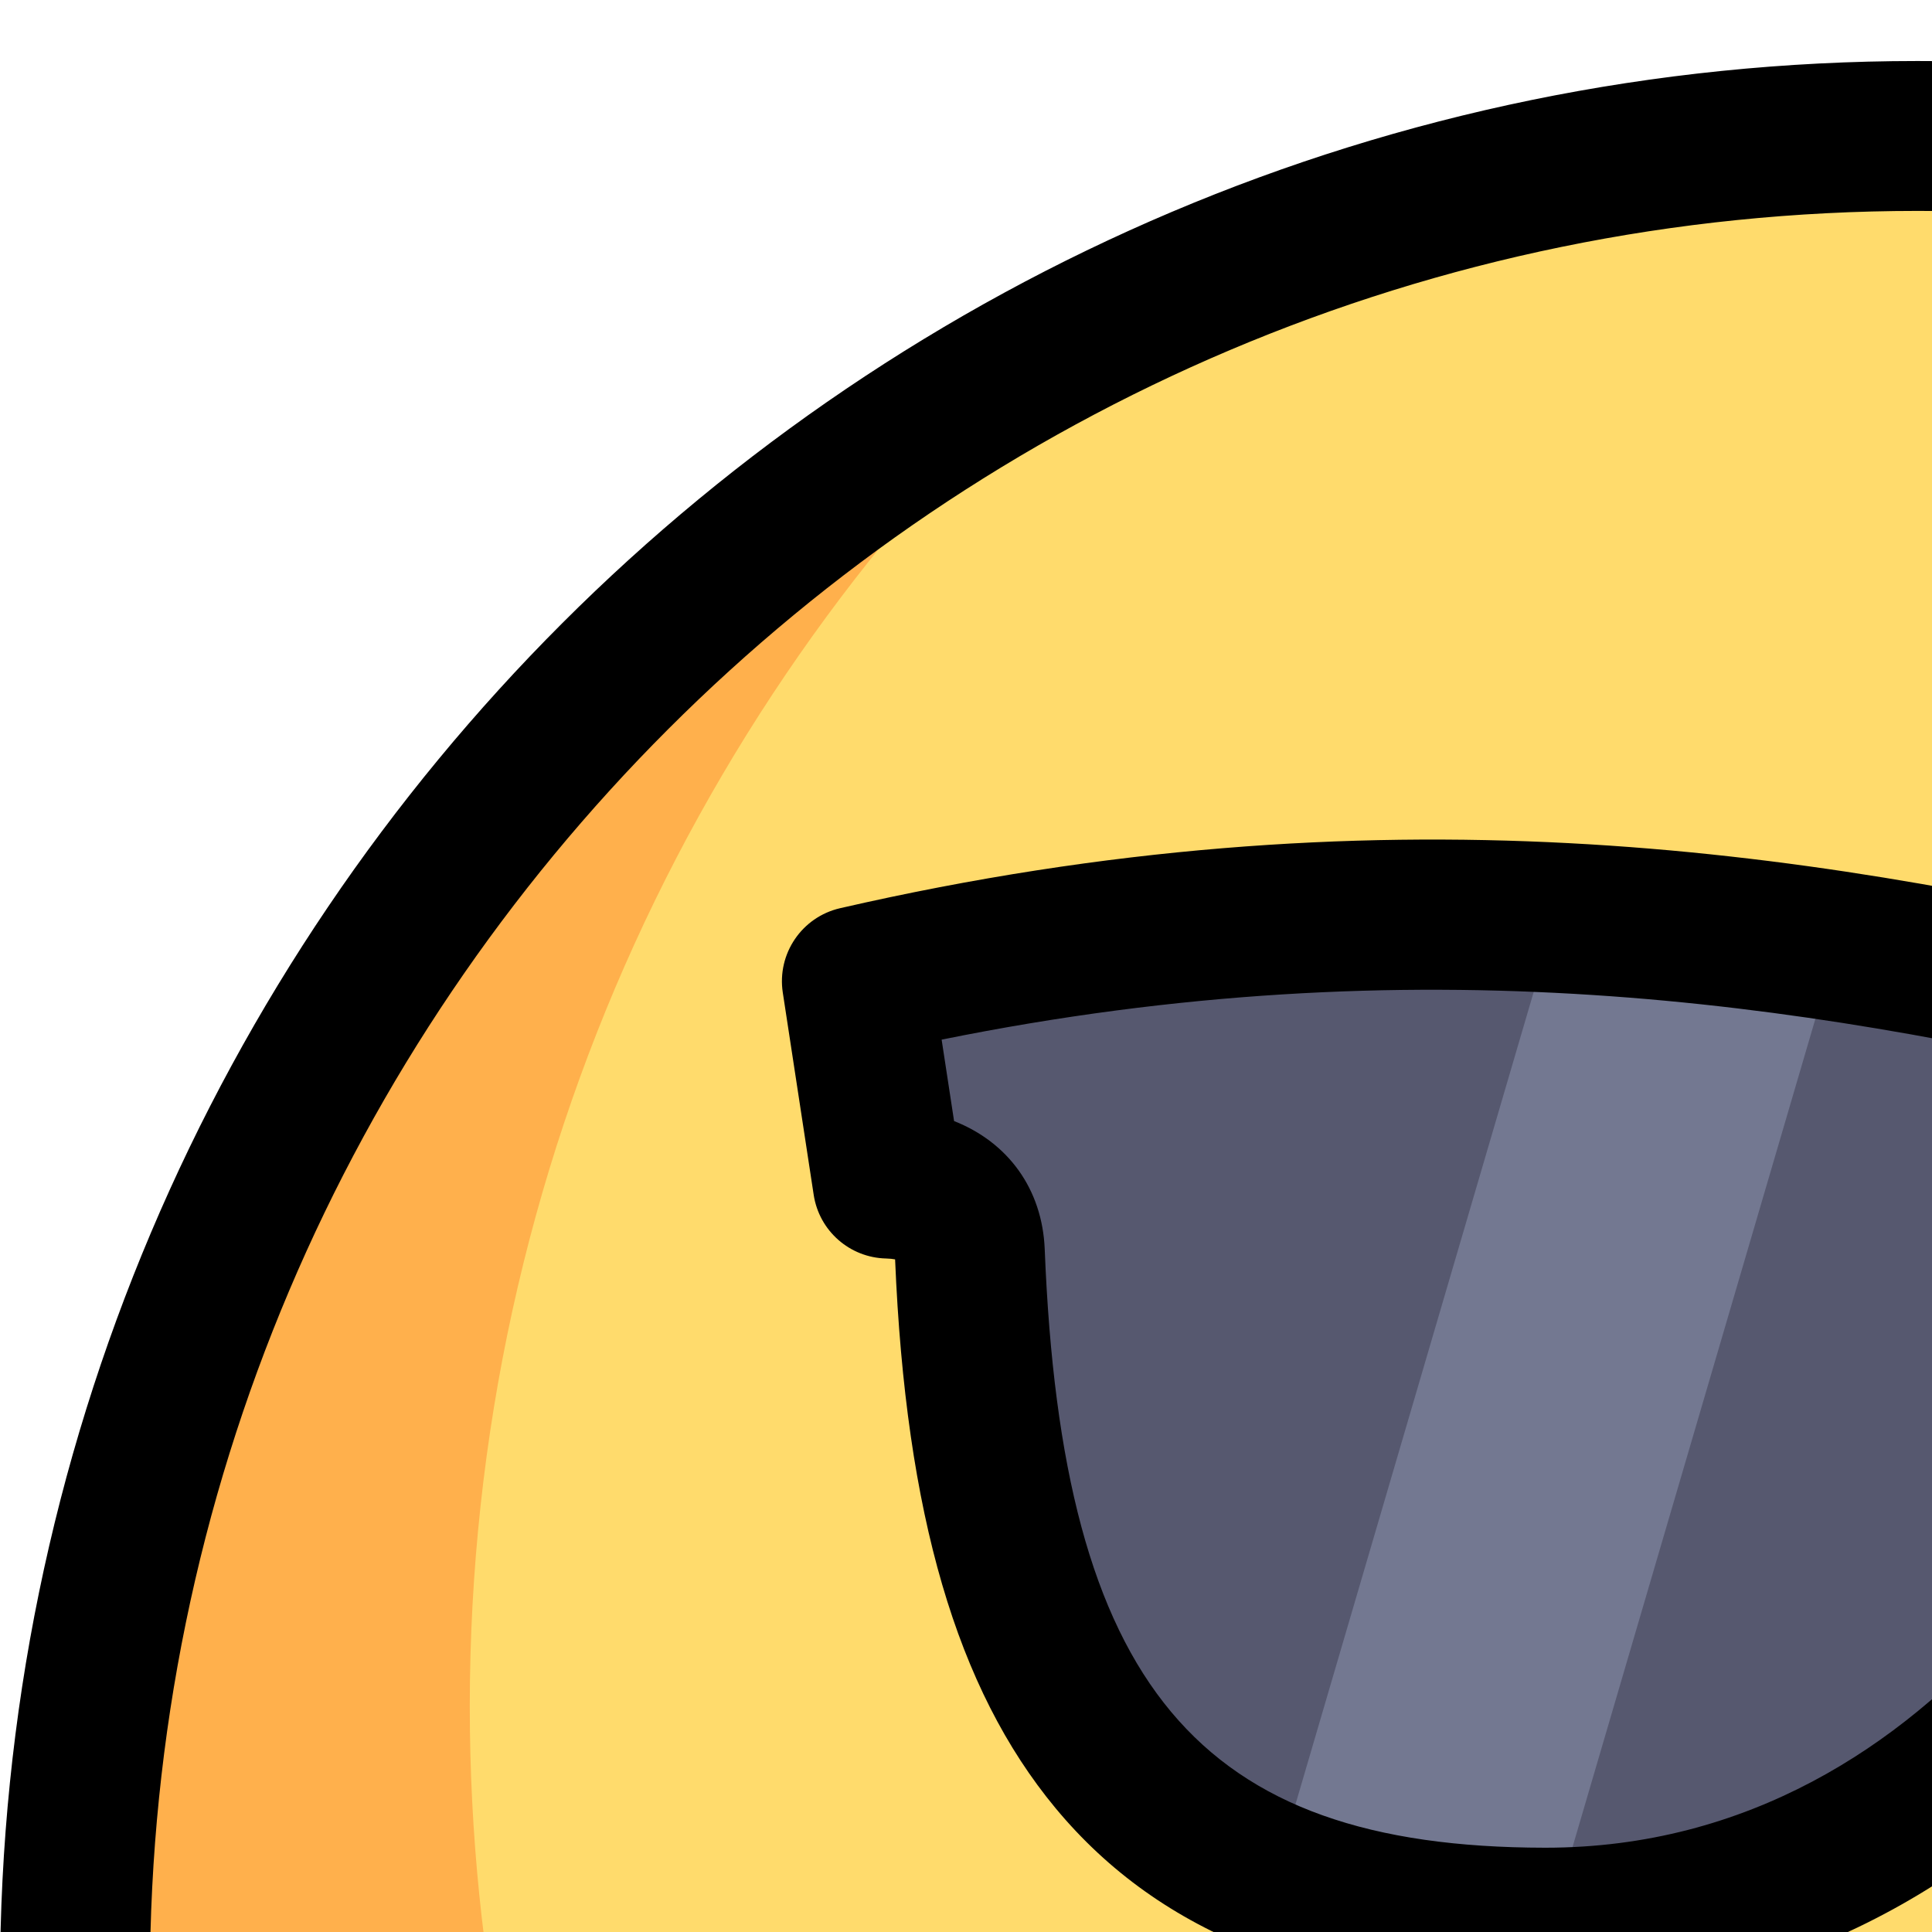
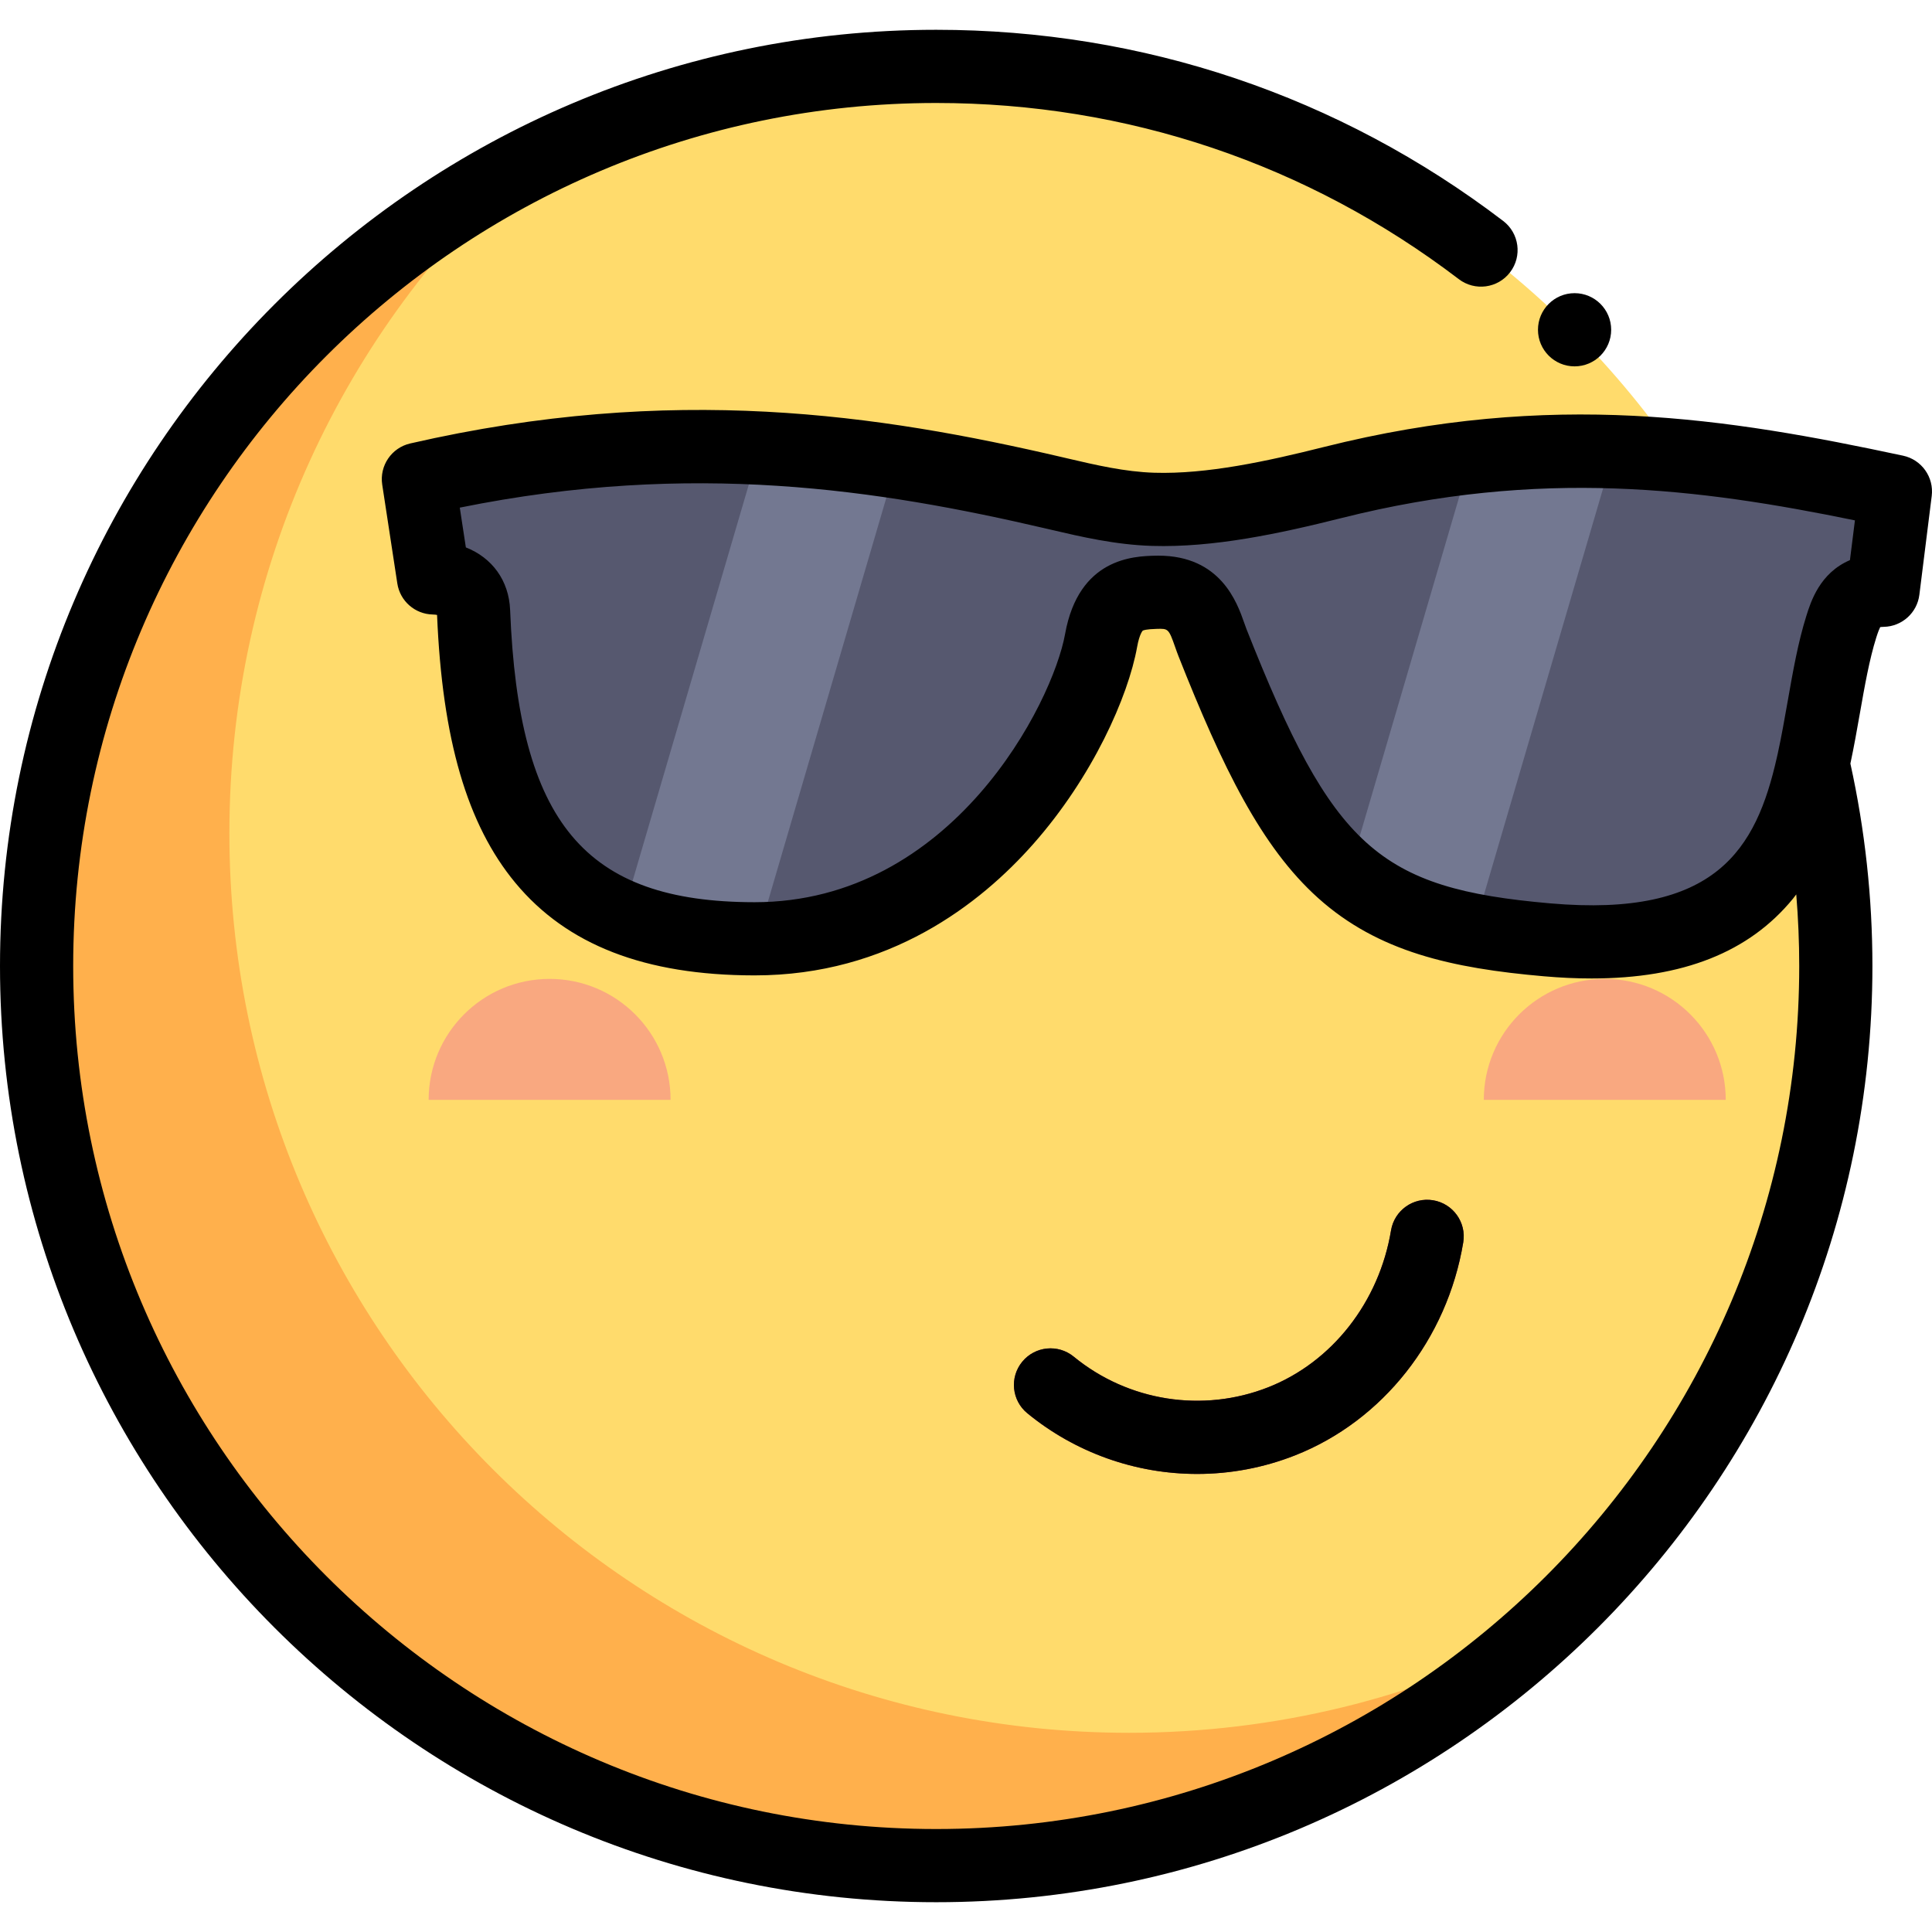
- <svg xmlns="http://www.w3.org/2000/svg" t="1783136033556" class="icon" viewBox="0 0 500 500" version="1.1" p-id="2129" width="200" height="200">
+ <svg xmlns="http://www.w3.org/2000/svg" t="1783136033556" class="icon" viewBox="0 0 1024 1024" version="1.1" p-id="2129" width="200" height="200">
  <path d="M496.213 512.013m-476.817 0a476.817 476.817 0 1 0 953.634 0 476.817 476.817 0 1 0-953.634 0Z" fill="#FFDB6C" p-id="2130" />
  <path d="M598.392 918.423c-263.338 0-476.813-213.475-476.813-476.813 0-140.691 60.946-267.132 157.865-354.408C125.075 166.131 19.398 326.724 19.398 512.001c0 263.338 213.475 476.813 476.813 476.813 122.647 0 234.463-46.32 318.95-122.403-65.034 33.252-138.711 52.012-216.769 52.012z" fill="#FFB04C" p-id="2131" />
  <path d="M291.306 518.837c-35.41 0-64.118 28.706-64.118 64.114h128.233c0.002-35.41-28.704-64.114-64.114-64.114zM850.565 518.837c-35.41 0-64.118 28.706-64.118 64.114h128.233c0.002-35.41-28.704-64.114-64.114-64.114z" fill="#F9A880" p-id="2132" />
  <path d="M221.759 253.947c124.501-28.574 225.287-18.74 336.93 7.278 16.554 3.856 34.044 8.158 52.512 8.722 30.76 0.942 65.338-6.714 95.151-14.204 117.701-29.566 209.645-14.188 298.248 4.744l-6.546 52.36c-13.832 0.306-18.182 6.756-22.134 19.346-20.68 65.89-3.068 179.261-155.955 165.931-100.581-8.77-129.385-36.328-177.321-157.493-4.078-10.306-6.73-27.338-30.022-26.708-13.152 0.354-24.914 2.68-29.016 25.53-7.646 42.576-65.786 158.257-183.831 158.131-104.265-0.112-144.039-54.232-148.787-173.485-0.59-14.806-13.492-17.618-21.234-17.792l-7.994-52.36z" fill="#56586F" p-id="2133" />
  <path d="M402.564 237.467l-72.812 248.311c19.162 7.884 42.292 11.776 70.028 11.804 0.488 0 0.97-0.018 1.458-0.02l74.08-252.635c-24.226-3.664-48.352-6.228-72.754-7.46zM855.357 239.479c-24.232-0.776-49.386 0-75.804 2.95l-65.002 221.675c17.776 14.928 38.762 23.598 66.468 28.894l74.338-253.519z" fill="#737891" p-id="2134" />
  <path d="M634.522 781.223a141.979 141.979 0 0 1-90.023-32.168c-8.284-6.792-9.492-19.014-2.7-27.298 6.792-8.286 19.014-9.492 27.302-2.7 28.894 23.696 68.408 29.9 103.133 16.208 33.832-13.348 58.756-45.202 65.044-83.13 1.756-10.568 11.74-17.716 22.31-15.962 10.57 1.754 17.716 11.742 15.966 22.31-8.51 51.3-42.644 94.551-89.085 112.871a141.557 141.557 0 0 1-51.948 9.87z" fill="#7F184C" p-id="2135" />
  <path d="M1008.658 241.517c-92.635-19.794-185.821-35.036-307.028-4.586-30.188 7.584-62.004 14.484-89.835 13.63-15.548-0.476-31.048-4.096-46.04-7.602l-2.664-0.624c-97.267-22.67-206.465-39.242-345.67-7.294a19.398 19.398 0 0 0-14.836 21.834l8 52.36a19.396 19.396 0 0 0 18.74 16.462c0.95 0.02 1.728 0.116 2.326 0.23 2.75 66.008 15.94 111.137 41.476 141.963 27.314 32.968 68.734 49.026 126.629 49.086h0.218c71.188 0 119.585-37.84 147.657-69.602 31.476-35.618 50.34-78.148 55.07-104.495 1.238-6.896 2.958-8.604 2.964-8.61 0.282-0.184 1.66-0.8 7.49-0.956 6.008-0.16 6.262-0.17 9.702 9.65 0.592 1.686 1.164 3.302 1.758 4.806 23.394 59.13 43.932 101.201 73.998 128.191 31.796 28.546 70.836 37.23 119.675 41.488 8.802 0.768 17.228 1.154 25.284 1.154 48.494 0 83.572-13.95 106.787-42.336 0.592-0.724 1.128-1.476 1.696-2.212 1.038 12.604 1.57 25.266 1.57 37.946 0 252.221-205.195 457.417-457.413 457.417S38.794 764.218 38.794 512.001 243.991 54.584 496.211 54.584c101.059 0 196.841 32.288 276.996 93.377 8.52 6.496 20.694 4.85 27.184-3.668a19.394 19.394 0 0 0-3.67-27.184C709.754 50.824 605.838 15.79 496.211 15.79 222.597 15.79 0 238.387 0 512.001s222.597 496.211 496.211 496.211c273.61 0 496.209-222.597 496.209-496.211 0-36.18-3.954-72.238-11.674-107.279 1.914-8.988 3.494-17.912 5.012-26.536 2.584-14.682 5.022-28.55 8.674-40.186 0.986-3.14 1.692-4.79 2.116-5.622 0.44-0.06 1.074-0.118 1.938-0.138a19.396 19.396 0 0 0 18.818-16.984l6.546-52.36a19.394 19.394 0 0 0-15.192-21.378z m-28.152 55.36c-15.97 6.82-20.744 22.038-23.088 29.508-4.41 14.042-7.06 29.116-9.87 45.08-1.688 9.596-3.344 18.988-5.314 27.986a19.59 19.59 0 0 0-0.45 1.988c-10.99 48.634-32.128 85.046-120.131 77.362-91.153-7.948-115.223-29.676-160.969-145.303-0.414-1.048-0.806-2.18-1.218-3.358-3.76-10.738-12.476-35.632-45.534-35.632-0.6 0-1.212 0.008-1.828 0.026-11.03 0.298-40.33 1.086-47.586 41.49-6.546 36.456-59.75 142.163-164.551 142.163h-0.168c-89.855-0.098-124.933-42.07-129.425-154.859-0.62-15.654-9.54-27.718-23.46-33.196l-3.22-21.076c123.263-24.95 222.041-9.574 310.598 11.062l2.64 0.616c16.058 3.756 34.26 8.01 53.682 8.604 32.596 0.994 67.568-6.514 100.475-14.78 105.681-26.548 189.733-15.626 272.06 1.25l-2.642 21.068z" fill="" p-id="2136" />
  <path d="M634.522 781.223c17.514 0 35.14-3.244 51.946-9.874 46.44-18.318 80.574-61.57 89.085-112.871 1.75-10.568-5.396-20.556-15.966-22.31-10.57-1.754-20.554 5.396-22.31 15.962-6.29 37.928-31.212 69.782-65.044 83.13-34.724 13.692-74.238 7.488-103.133-16.208-8.286-6.792-20.51-5.584-27.302 2.7s-5.584 20.506 2.7 27.298a141.977 141.977 0 0 0 90.025 32.172z" fill="" p-id="2137" />
  <path d="M834.557 174.781m-19.398 0a19.398 19.398 0 1 0 38.796 0 19.398 19.398 0 1 0-38.796 0Z" fill="" p-id="2138" />
</svg>
